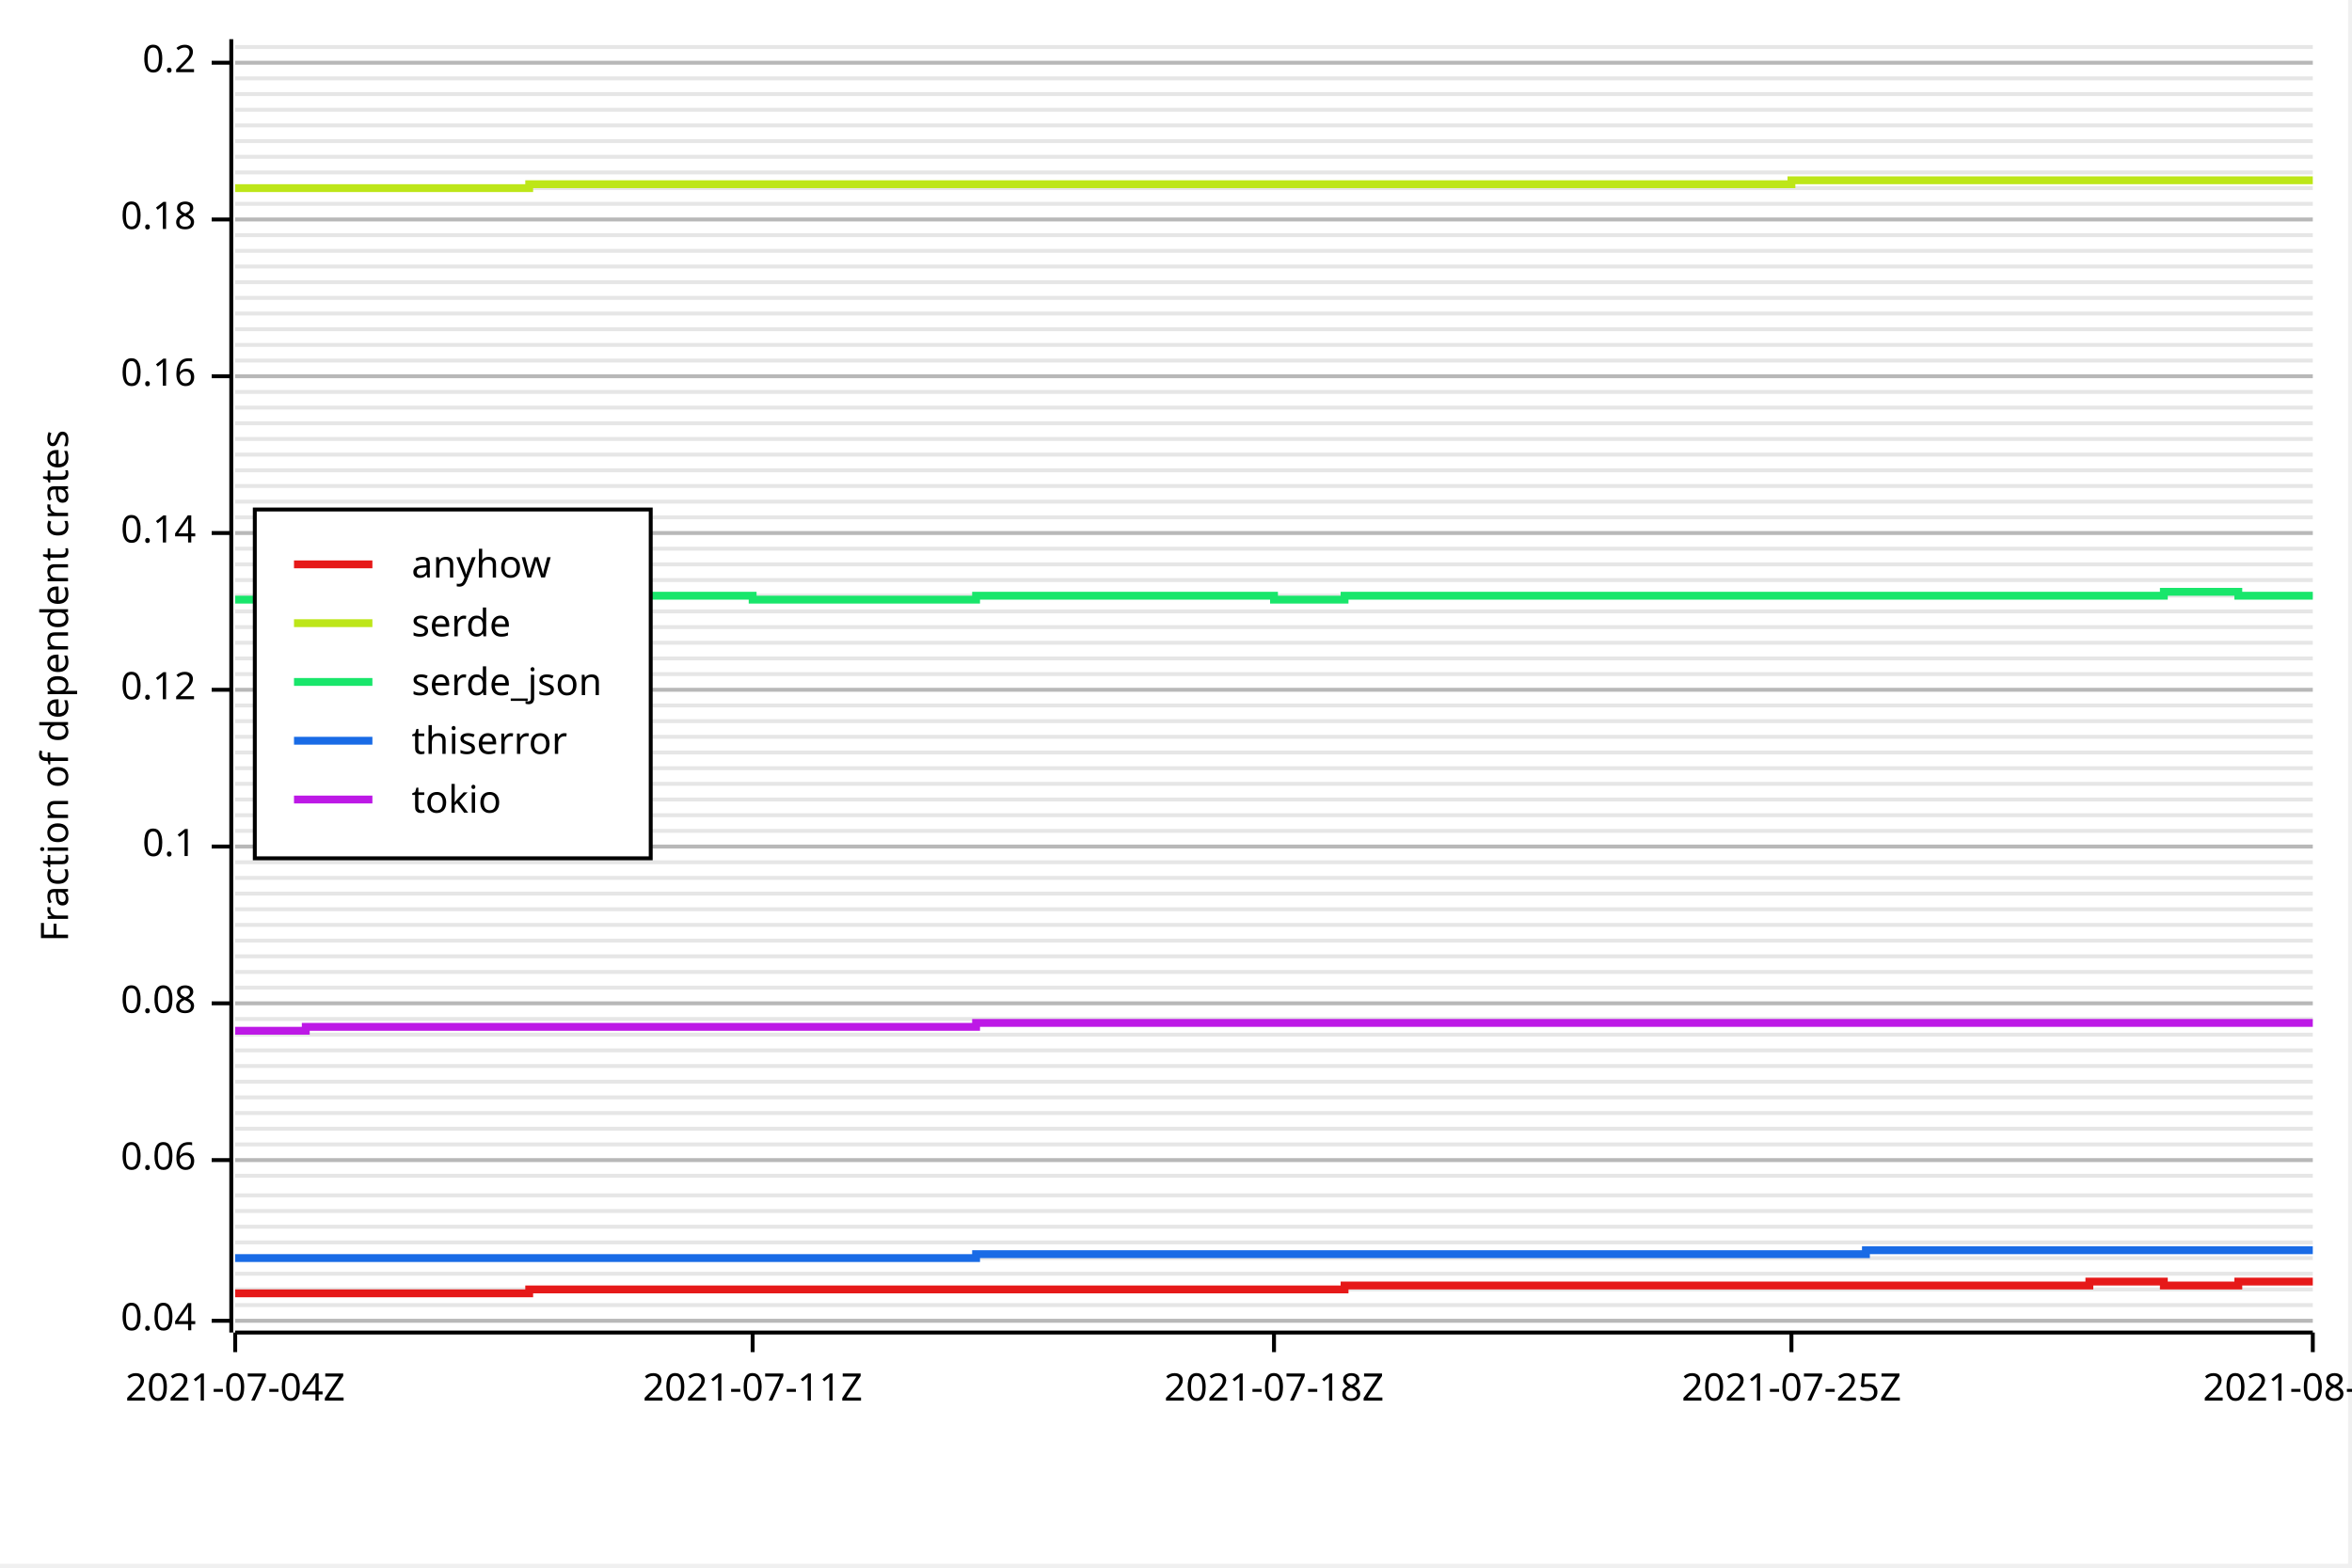
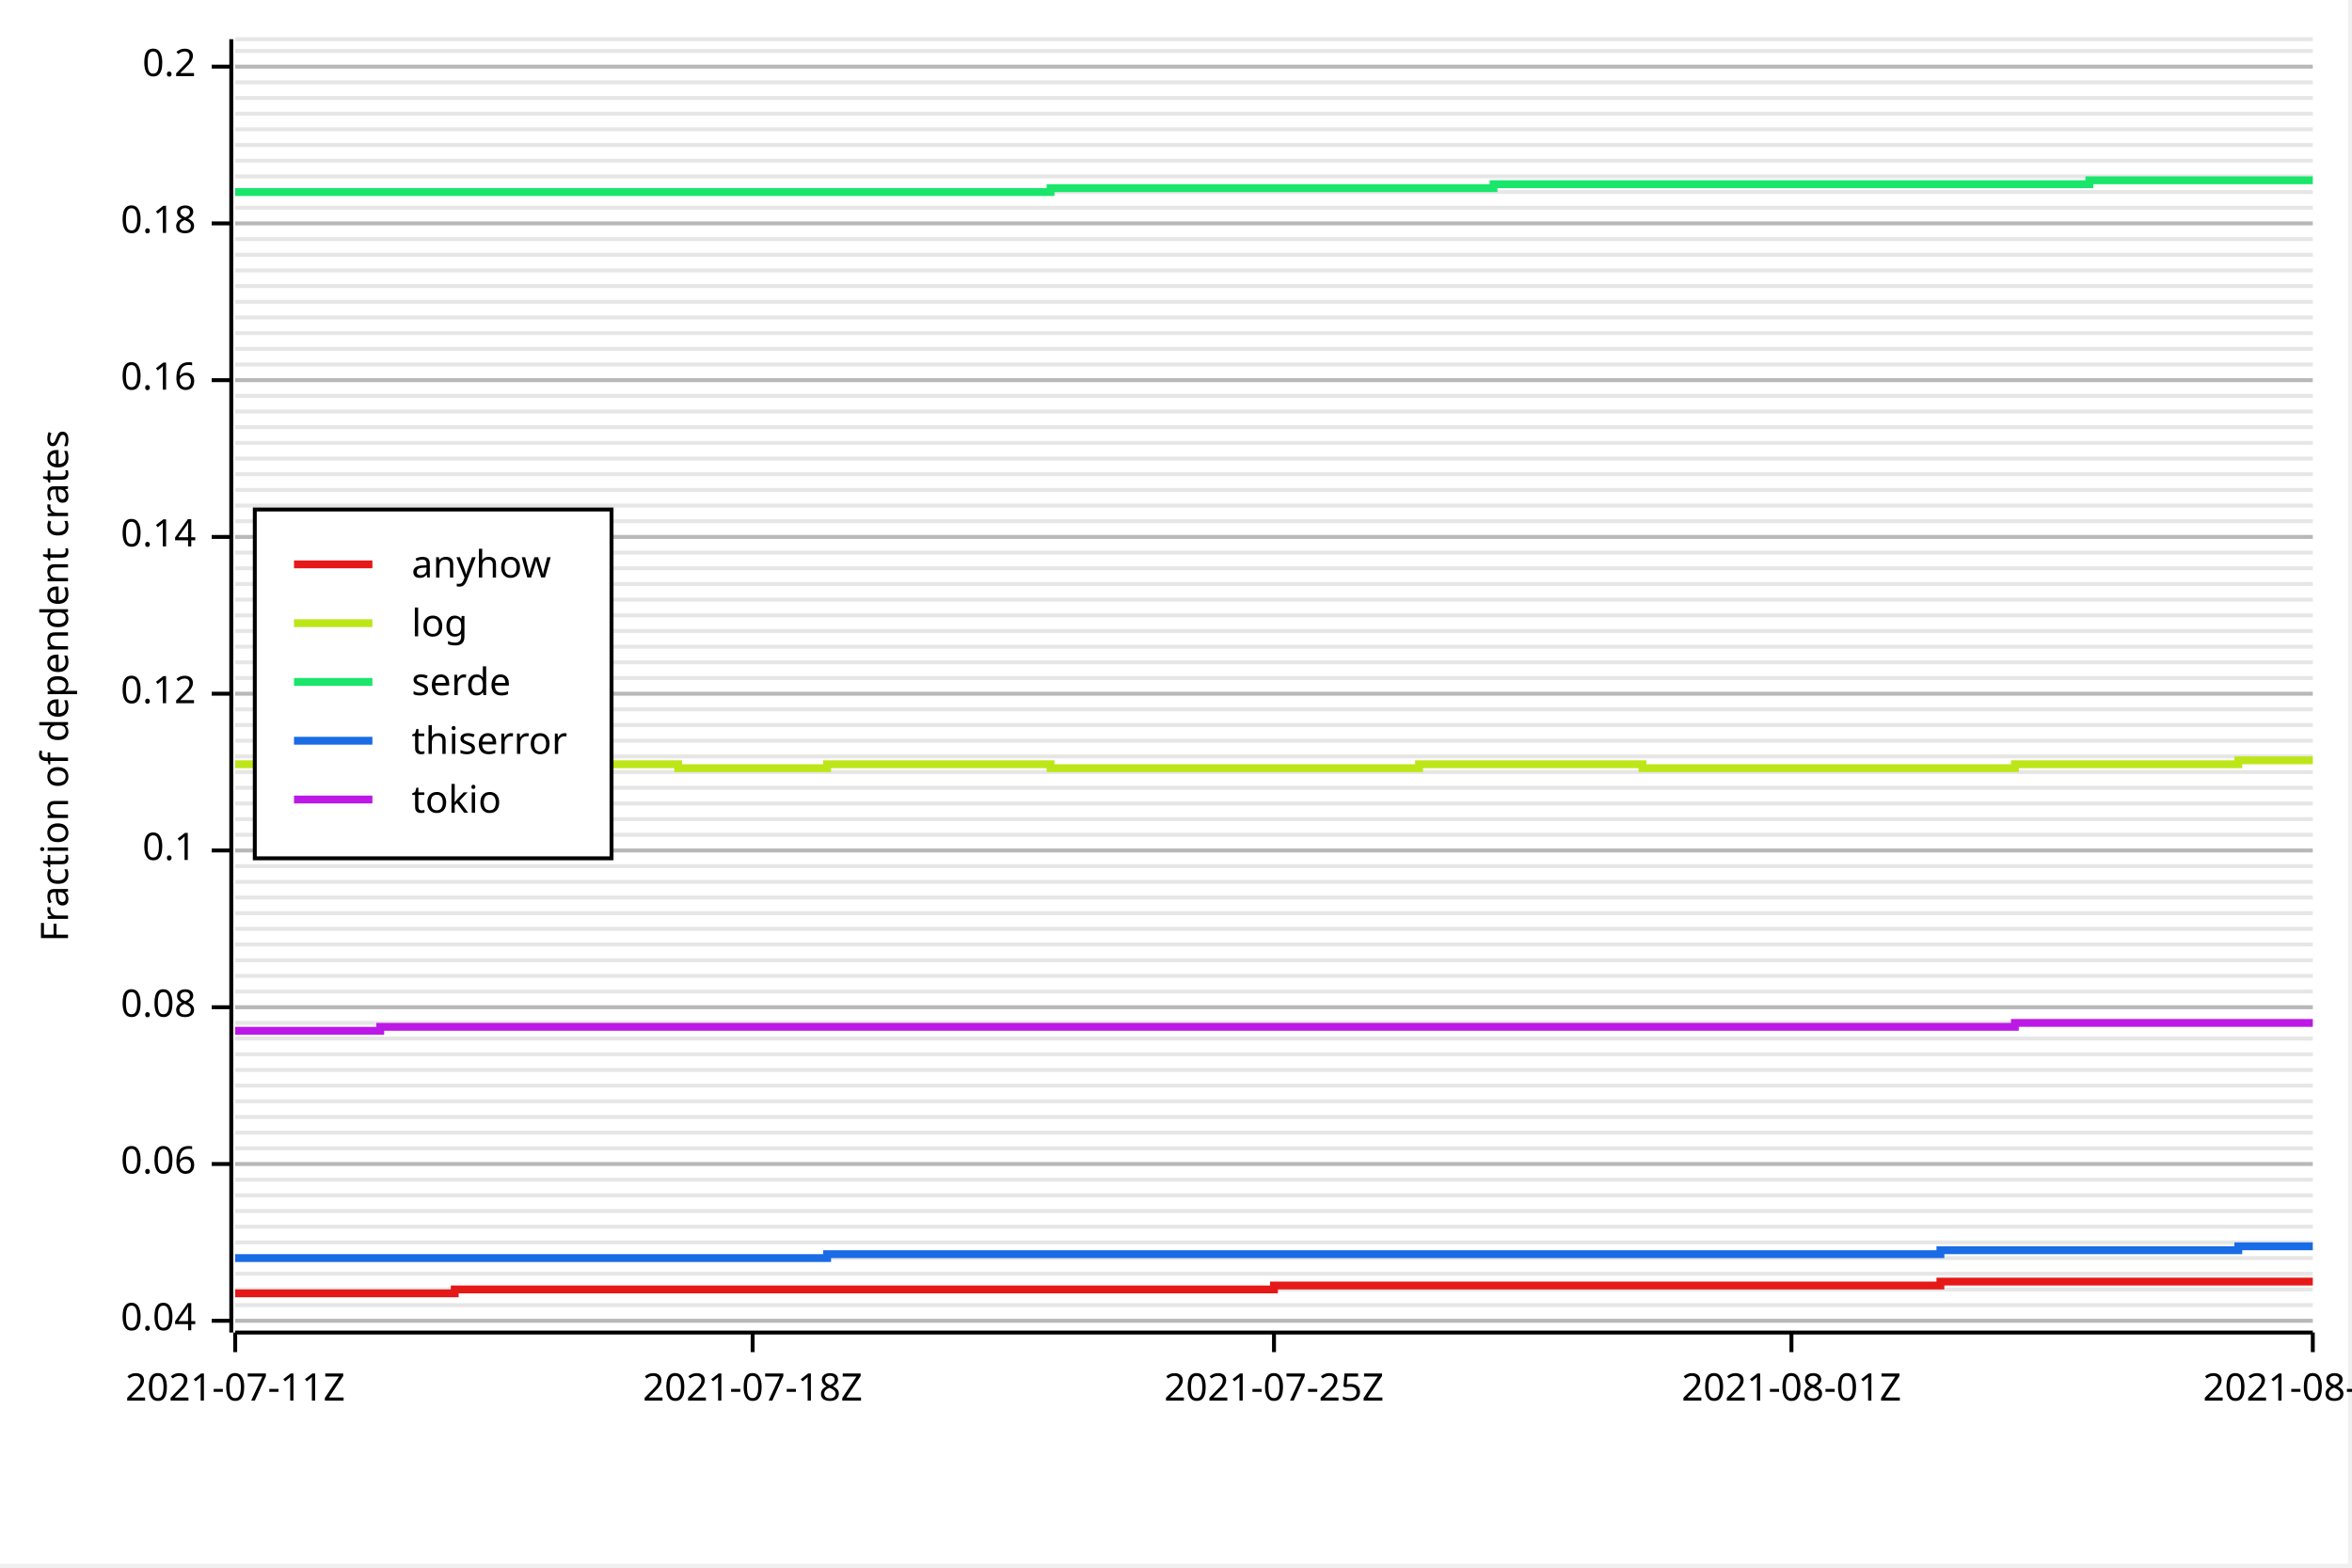
<svg xmlns="http://www.w3.org/2000/svg" width="600" height="400" viewBox="0 0 600 400">
  <rect x="0" y="0" width="599" height="399" opacity="1" fill="#FFFFFF" stroke="none" />
  <line opacity="0.1" stroke="#000000" stroke-width="1" x1="60" y1="337" x2="590" y2="337" />
  <line opacity="0.1" stroke="#000000" stroke-width="1" x1="60" y1="333" x2="590" y2="333" />
  <line opacity="0.1" stroke="#000000" stroke-width="1" x1="60" y1="329" x2="590" y2="329" />
  <line opacity="0.1" stroke="#000000" stroke-width="1" x1="60" y1="325" x2="590" y2="325" />
  <line opacity="0.1" stroke="#000000" stroke-width="1" x1="60" y1="321" x2="590" y2="321" />
  <line opacity="0.1" stroke="#000000" stroke-width="1" x1="60" y1="317" x2="590" y2="317" />
  <line opacity="0.1" stroke="#000000" stroke-width="1" x1="60" y1="313" x2="590" y2="313" />
  <line opacity="0.1" stroke="#000000" stroke-width="1" x1="60" y1="309" x2="590" y2="309" />
  <line opacity="0.1" stroke="#000000" stroke-width="1" x1="60" y1="305" x2="590" y2="305" />
-   <line opacity="0.1" stroke="#000000" stroke-width="1" x1="60" y1="300" x2="590" y2="300" />
-   <line opacity="0.1" stroke="#000000" stroke-width="1" x1="60" y1="296" x2="590" y2="296" />
-   <line opacity="0.1" stroke="#000000" stroke-width="1" x1="60" y1="292" x2="590" y2="292" />
-   <line opacity="0.1" stroke="#000000" stroke-width="1" x1="60" y1="288" x2="590" y2="288" />
-   <line opacity="0.1" stroke="#000000" stroke-width="1" x1="60" y1="284" x2="590" y2="284" />
-   <line opacity="0.1" stroke="#000000" stroke-width="1" x1="60" y1="280" x2="590" y2="280" />
-   <line opacity="0.1" stroke="#000000" stroke-width="1" x1="60" y1="276" x2="590" y2="276" />
-   <line opacity="0.1" stroke="#000000" stroke-width="1" x1="60" y1="272" x2="590" y2="272" />
-   <line opacity="0.1" stroke="#000000" stroke-width="1" x1="60" y1="268" x2="590" y2="268" />
-   <line opacity="0.1" stroke="#000000" stroke-width="1" x1="60" y1="264" x2="590" y2="264" />
-   <line opacity="0.1" stroke="#000000" stroke-width="1" x1="60" y1="260" x2="590" y2="260" />
-   <line opacity="0.1" stroke="#000000" stroke-width="1" x1="60" y1="256" x2="590" y2="256" />
-   <line opacity="0.1" stroke="#000000" stroke-width="1" x1="60" y1="252" x2="590" y2="252" />
-   <line opacity="0.1" stroke="#000000" stroke-width="1" x1="60" y1="248" x2="590" y2="248" />
-   <line opacity="0.1" stroke="#000000" stroke-width="1" x1="60" y1="244" x2="590" y2="244" />
-   <line opacity="0.1" stroke="#000000" stroke-width="1" x1="60" y1="240" x2="590" y2="240" />
-   <line opacity="0.1" stroke="#000000" stroke-width="1" x1="60" y1="236" x2="590" y2="236" />
-   <line opacity="0.1" stroke="#000000" stroke-width="1" x1="60" y1="232" x2="590" y2="232" />
-   <line opacity="0.1" stroke="#000000" stroke-width="1" x1="60" y1="228" x2="590" y2="228" />
-   <line opacity="0.1" stroke="#000000" stroke-width="1" x1="60" y1="224" x2="590" y2="224" />
-   <line opacity="0.1" stroke="#000000" stroke-width="1" x1="60" y1="220" x2="590" y2="220" />
-   <line opacity="0.1" stroke="#000000" stroke-width="1" x1="60" y1="216" x2="590" y2="216" />
-   <line opacity="0.1" stroke="#000000" stroke-width="1" x1="60" y1="212" x2="590" y2="212" />
-   <line opacity="0.1" stroke="#000000" stroke-width="1" x1="60" y1="208" x2="590" y2="208" />
-   <line opacity="0.1" stroke="#000000" stroke-width="1" x1="60" y1="204" x2="590" y2="204" />
-   <line opacity="0.1" stroke="#000000" stroke-width="1" x1="60" y1="200" x2="590" y2="200" />
-   <line opacity="0.1" stroke="#000000" stroke-width="1" x1="60" y1="196" x2="590" y2="196" />
-   <line opacity="0.1" stroke="#000000" stroke-width="1" x1="60" y1="192" x2="590" y2="192" />
-   <line opacity="0.1" stroke="#000000" stroke-width="1" x1="60" y1="188" x2="590" y2="188" />
-   <line opacity="0.1" stroke="#000000" stroke-width="1" x1="60" y1="184" x2="590" y2="184" />
-   <line opacity="0.1" stroke="#000000" stroke-width="1" x1="60" y1="180" x2="590" y2="180" />
-   <line opacity="0.1" stroke="#000000" stroke-width="1" x1="60" y1="176" x2="590" y2="176" />
-   <line opacity="0.1" stroke="#000000" stroke-width="1" x1="60" y1="172" x2="590" y2="172" />
-   <line opacity="0.1" stroke="#000000" stroke-width="1" x1="60" y1="168" x2="590" y2="168" />
-   <line opacity="0.1" stroke="#000000" stroke-width="1" x1="60" y1="164" x2="590" y2="164" />
-   <line opacity="0.1" stroke="#000000" stroke-width="1" x1="60" y1="160" x2="590" y2="160" />
-   <line opacity="0.1" stroke="#000000" stroke-width="1" x1="60" y1="156" x2="590" y2="156" />
-   <line opacity="0.1" stroke="#000000" stroke-width="1" x1="60" y1="152" x2="590" y2="152" />
-   <line opacity="0.1" stroke="#000000" stroke-width="1" x1="60" y1="148" x2="590" y2="148" />
-   <line opacity="0.1" stroke="#000000" stroke-width="1" x1="60" y1="144" x2="590" y2="144" />
-   <line opacity="0.1" stroke="#000000" stroke-width="1" x1="60" y1="140" x2="590" y2="140" />
-   <line opacity="0.1" stroke="#000000" stroke-width="1" x1="60" y1="136" x2="590" y2="136" />
-   <line opacity="0.1" stroke="#000000" stroke-width="1" x1="60" y1="132" x2="590" y2="132" />
-   <line opacity="0.1" stroke="#000000" stroke-width="1" x1="60" y1="128" x2="590" y2="128" />
-   <line opacity="0.1" stroke="#000000" stroke-width="1" x1="60" y1="124" x2="590" y2="124" />
-   <line opacity="0.1" stroke="#000000" stroke-width="1" x1="60" y1="120" x2="590" y2="120" />
-   <line opacity="0.1" stroke="#000000" stroke-width="1" x1="60" y1="116" x2="590" y2="116" />
-   <line opacity="0.1" stroke="#000000" stroke-width="1" x1="60" y1="112" x2="590" y2="112" />
-   <line opacity="0.1" stroke="#000000" stroke-width="1" x1="60" y1="108" x2="590" y2="108" />
-   <line opacity="0.1" stroke="#000000" stroke-width="1" x1="60" y1="104" x2="590" y2="104" />
-   <line opacity="0.1" stroke="#000000" stroke-width="1" x1="60" y1="100" x2="590" y2="100" />
-   <line opacity="0.1" stroke="#000000" stroke-width="1" x1="60" y1="96" x2="590" y2="96" />
-   <line opacity="0.1" stroke="#000000" stroke-width="1" x1="60" y1="92" x2="590" y2="92" />
-   <line opacity="0.1" stroke="#000000" stroke-width="1" x1="60" y1="88" x2="590" y2="88" />
-   <line opacity="0.1" stroke="#000000" stroke-width="1" x1="60" y1="84" x2="590" y2="84" />
-   <line opacity="0.1" stroke="#000000" stroke-width="1" x1="60" y1="80" x2="590" y2="80" />
-   <line opacity="0.1" stroke="#000000" stroke-width="1" x1="60" y1="76" x2="590" y2="76" />
-   <line opacity="0.1" stroke="#000000" stroke-width="1" x1="60" y1="72" x2="590" y2="72" />
-   <line opacity="0.1" stroke="#000000" stroke-width="1" x1="60" y1="68" x2="590" y2="68" />
-   <line opacity="0.1" stroke="#000000" stroke-width="1" x1="60" y1="64" x2="590" y2="64" />
-   <line opacity="0.1" stroke="#000000" stroke-width="1" x1="60" y1="60" x2="590" y2="60" />
-   <line opacity="0.1" stroke="#000000" stroke-width="1" x1="60" y1="56" x2="590" y2="56" />
-   <line opacity="0.1" stroke="#000000" stroke-width="1" x1="60" y1="52" x2="590" y2="52" />
-   <line opacity="0.1" stroke="#000000" stroke-width="1" x1="60" y1="48" x2="590" y2="48" />
-   <line opacity="0.1" stroke="#000000" stroke-width="1" x1="60" y1="44" x2="590" y2="44" />
-   <line opacity="0.1" stroke="#000000" stroke-width="1" x1="60" y1="40" x2="590" y2="40" />
-   <line opacity="0.1" stroke="#000000" stroke-width="1" x1="60" y1="36" x2="590" y2="36" />
-   <line opacity="0.1" stroke="#000000" stroke-width="1" x1="60" y1="32" x2="590" y2="32" />
-   <line opacity="0.1" stroke="#000000" stroke-width="1" x1="60" y1="28" x2="590" y2="28" />
-   <line opacity="0.1" stroke="#000000" stroke-width="1" x1="60" y1="24" x2="590" y2="24" />
-   <line opacity="0.1" stroke="#000000" stroke-width="1" x1="60" y1="20" x2="590" y2="20" />
-   <line opacity="0.1" stroke="#000000" stroke-width="1" x1="60" y1="16" x2="590" y2="16" />
-   <line opacity="0.1" stroke="#000000" stroke-width="1" x1="60" y1="12" x2="590" y2="12" />
+   <line opacity="0.1" stroke="#000000" stroke-width="1" x1="60" y1="301" x2="590" y2="301" />
+   <line opacity="0.1" stroke="#000000" stroke-width="1" x1="60" y1="297" x2="590" y2="297" />
+   <line opacity="0.1" stroke="#000000" stroke-width="1" x1="60" y1="293" x2="590" y2="293" />
+   <line opacity="0.1" stroke="#000000" stroke-width="1" x1="60" y1="289" x2="590" y2="289" />
+   <line opacity="0.1" stroke="#000000" stroke-width="1" x1="60" y1="285" x2="590" y2="285" />
+   <line opacity="0.1" stroke="#000000" stroke-width="1" x1="60" y1="281" x2="590" y2="281" />
+   <line opacity="0.1" stroke="#000000" stroke-width="1" x1="60" y1="277" x2="590" y2="277" />
+   <line opacity="0.1" stroke="#000000" stroke-width="1" x1="60" y1="273" x2="590" y2="273" />
+   <line opacity="0.1" stroke="#000000" stroke-width="1" x1="60" y1="269" x2="590" y2="269" />
+   <line opacity="0.1" stroke="#000000" stroke-width="1" x1="60" y1="265" x2="590" y2="265" />
+   <line opacity="0.1" stroke="#000000" stroke-width="1" x1="60" y1="261" x2="590" y2="261" />
+   <line opacity="0.1" stroke="#000000" stroke-width="1" x1="60" y1="257" x2="590" y2="257" />
+   <line opacity="0.1" stroke="#000000" stroke-width="1" x1="60" y1="253" x2="590" y2="253" />
+   <line opacity="0.1" stroke="#000000" stroke-width="1" x1="60" y1="249" x2="590" y2="249" />
+   <line opacity="0.1" stroke="#000000" stroke-width="1" x1="60" y1="245" x2="590" y2="245" />
+   <line opacity="0.1" stroke="#000000" stroke-width="1" x1="60" y1="241" x2="590" y2="241" />
+   <line opacity="0.1" stroke="#000000" stroke-width="1" x1="60" y1="237" x2="590" y2="237" />
+   <line opacity="0.1" stroke="#000000" stroke-width="1" x1="60" y1="233" x2="590" y2="233" />
+   <line opacity="0.1" stroke="#000000" stroke-width="1" x1="60" y1="229" x2="590" y2="229" />
+   <line opacity="0.1" stroke="#000000" stroke-width="1" x1="60" y1="225" x2="590" y2="225" />
+   <line opacity="0.1" stroke="#000000" stroke-width="1" x1="60" y1="221" x2="590" y2="221" />
+   <line opacity="0.1" stroke="#000000" stroke-width="1" x1="60" y1="217" x2="590" y2="217" />
+   <line opacity="0.1" stroke="#000000" stroke-width="1" x1="60" y1="213" x2="590" y2="213" />
+   <line opacity="0.1" stroke="#000000" stroke-width="1" x1="60" y1="209" x2="590" y2="209" />
+   <line opacity="0.1" stroke="#000000" stroke-width="1" x1="60" y1="205" x2="590" y2="205" />
+   <line opacity="0.1" stroke="#000000" stroke-width="1" x1="60" y1="201" x2="590" y2="201" />
+   <line opacity="0.1" stroke="#000000" stroke-width="1" x1="60" y1="197" x2="590" y2="197" />
+   <line opacity="0.1" stroke="#000000" stroke-width="1" x1="60" y1="193" x2="590" y2="193" />
+   <line opacity="0.1" stroke="#000000" stroke-width="1" x1="60" y1="189" x2="590" y2="189" />
+   <line opacity="0.1" stroke="#000000" stroke-width="1" x1="60" y1="185" x2="590" y2="185" />
+   <line opacity="0.1" stroke="#000000" stroke-width="1" x1="60" y1="181" x2="590" y2="181" />
+   <line opacity="0.1" stroke="#000000" stroke-width="1" x1="60" y1="177" x2="590" y2="177" />
+   <line opacity="0.1" stroke="#000000" stroke-width="1" x1="60" y1="173" x2="590" y2="173" />
+   <line opacity="0.1" stroke="#000000" stroke-width="1" x1="60" y1="169" x2="590" y2="169" />
+   <line opacity="0.1" stroke="#000000" stroke-width="1" x1="60" y1="165" x2="590" y2="165" />
+   <line opacity="0.1" stroke="#000000" stroke-width="1" x1="60" y1="161" x2="590" y2="161" />
+   <line opacity="0.1" stroke="#000000" stroke-width="1" x1="60" y1="157" x2="590" y2="157" />
+   <line opacity="0.1" stroke="#000000" stroke-width="1" x1="60" y1="153" x2="590" y2="153" />
+   <line opacity="0.1" stroke="#000000" stroke-width="1" x1="60" y1="149" x2="590" y2="149" />
+   <line opacity="0.1" stroke="#000000" stroke-width="1" x1="60" y1="145" x2="590" y2="145" />
+   <line opacity="0.1" stroke="#000000" stroke-width="1" x1="60" y1="141" x2="590" y2="141" />
+   <line opacity="0.1" stroke="#000000" stroke-width="1" x1="60" y1="137" x2="590" y2="137" />
+   <line opacity="0.1" stroke="#000000" stroke-width="1" x1="60" y1="133" x2="590" y2="133" />
+   <line opacity="0.1" stroke="#000000" stroke-width="1" x1="60" y1="129" x2="590" y2="129" />
+   <line opacity="0.1" stroke="#000000" stroke-width="1" x1="60" y1="125" x2="590" y2="125" />
+   <line opacity="0.1" stroke="#000000" stroke-width="1" x1="60" y1="121" x2="590" y2="121" />
+   <line opacity="0.1" stroke="#000000" stroke-width="1" x1="60" y1="117" x2="590" y2="117" />
+   <line opacity="0.1" stroke="#000000" stroke-width="1" x1="60" y1="113" x2="590" y2="113" />
+   <line opacity="0.1" stroke="#000000" stroke-width="1" x1="60" y1="109" x2="590" y2="109" />
+   <line opacity="0.1" stroke="#000000" stroke-width="1" x1="60" y1="105" x2="590" y2="105" />
+   <line opacity="0.1" stroke="#000000" stroke-width="1" x1="60" y1="101" x2="590" y2="101" />
+   <line opacity="0.1" stroke="#000000" stroke-width="1" x1="60" y1="97" x2="590" y2="97" />
+   <line opacity="0.1" stroke="#000000" stroke-width="1" x1="60" y1="93" x2="590" y2="93" />
+   <line opacity="0.1" stroke="#000000" stroke-width="1" x1="60" y1="89" x2="590" y2="89" />
+   <line opacity="0.1" stroke="#000000" stroke-width="1" x1="60" y1="85" x2="590" y2="85" />
+   <line opacity="0.1" stroke="#000000" stroke-width="1" x1="60" y1="81" x2="590" y2="81" />
+   <line opacity="0.1" stroke="#000000" stroke-width="1" x1="60" y1="77" x2="590" y2="77" />
+   <line opacity="0.1" stroke="#000000" stroke-width="1" x1="60" y1="73" x2="590" y2="73" />
+   <line opacity="0.1" stroke="#000000" stroke-width="1" x1="60" y1="69" x2="590" y2="69" />
+   <line opacity="0.1" stroke="#000000" stroke-width="1" x1="60" y1="65" x2="590" y2="65" />
+   <line opacity="0.1" stroke="#000000" stroke-width="1" x1="60" y1="61" x2="590" y2="61" />
+   <line opacity="0.1" stroke="#000000" stroke-width="1" x1="60" y1="57" x2="590" y2="57" />
+   <line opacity="0.1" stroke="#000000" stroke-width="1" x1="60" y1="53" x2="590" y2="53" />
+   <line opacity="0.1" stroke="#000000" stroke-width="1" x1="60" y1="49" x2="590" y2="49" />
+   <line opacity="0.1" stroke="#000000" stroke-width="1" x1="60" y1="45" x2="590" y2="45" />
+   <line opacity="0.1" stroke="#000000" stroke-width="1" x1="60" y1="41" x2="590" y2="41" />
+   <line opacity="0.1" stroke="#000000" stroke-width="1" x1="60" y1="37" x2="590" y2="37" />
+   <line opacity="0.1" stroke="#000000" stroke-width="1" x1="60" y1="33" x2="590" y2="33" />
+   <line opacity="0.1" stroke="#000000" stroke-width="1" x1="60" y1="29" x2="590" y2="29" />
+   <line opacity="0.1" stroke="#000000" stroke-width="1" x1="60" y1="25" x2="590" y2="25" />
+   <line opacity="0.1" stroke="#000000" stroke-width="1" x1="60" y1="21" x2="590" y2="21" />
+   <line opacity="0.1" stroke="#000000" stroke-width="1" x1="60" y1="17" x2="590" y2="17" />
+   <line opacity="0.1" stroke="#000000" stroke-width="1" x1="60" y1="13" x2="590" y2="13" />
+   <line opacity="0.1" stroke="#000000" stroke-width="1" x1="60" y1="10" x2="590" y2="10" />
  <text x="10" y="175" dy="0.76em" text-anchor="middle" font-family="sans-serif" font-size="9.677" opacity="1" fill="#000000" transform="rotate(270, 10, 175)">
Fraction of dependent crates
</text>
  <line opacity="0.2" stroke="#000000" stroke-width="1" x1="60" y1="337" x2="590" y2="337" />
-   <line opacity="0.2" stroke="#000000" stroke-width="1" x1="60" y1="296" x2="590" y2="296" />
-   <line opacity="0.2" stroke="#000000" stroke-width="1" x1="60" y1="256" x2="590" y2="256" />
-   <line opacity="0.2" stroke="#000000" stroke-width="1" x1="60" y1="216" x2="590" y2="216" />
-   <line opacity="0.2" stroke="#000000" stroke-width="1" x1="60" y1="176" x2="590" y2="176" />
-   <line opacity="0.2" stroke="#000000" stroke-width="1" x1="60" y1="136" x2="590" y2="136" />
-   <line opacity="0.2" stroke="#000000" stroke-width="1" x1="60" y1="96" x2="590" y2="96" />
-   <line opacity="0.2" stroke="#000000" stroke-width="1" x1="60" y1="56" x2="590" y2="56" />
-   <line opacity="0.2" stroke="#000000" stroke-width="1" x1="60" y1="16" x2="590" y2="16" />
+   <line opacity="0.2" stroke="#000000" stroke-width="1" x1="60" y1="297" x2="590" y2="297" />
+   <line opacity="0.2" stroke="#000000" stroke-width="1" x1="60" y1="257" x2="590" y2="257" />
+   <line opacity="0.2" stroke="#000000" stroke-width="1" x1="60" y1="217" x2="590" y2="217" />
+   <line opacity="0.2" stroke="#000000" stroke-width="1" x1="60" y1="177" x2="590" y2="177" />
+   <line opacity="0.2" stroke="#000000" stroke-width="1" x1="60" y1="137" x2="590" y2="137" />
+   <line opacity="0.2" stroke="#000000" stroke-width="1" x1="60" y1="97" x2="590" y2="97" />
+   <line opacity="0.2" stroke="#000000" stroke-width="1" x1="60" y1="57" x2="590" y2="57" />
+   <line opacity="0.2" stroke="#000000" stroke-width="1" x1="60" y1="17" x2="590" y2="17" />
  <polyline fill="none" opacity="1" stroke="#000000" stroke-width="1" points="59,10 59,340 " />
  <text x="50" y="337" dy="0.5ex" text-anchor="end" font-family="sans-serif" font-size="9.677" opacity="1" fill="#000000">
0.04
</text>
  <polyline fill="none" opacity="1" stroke="#000000" stroke-width="1" points="54,337 59,337 " />
-   <text x="50" y="296" dy="0.5ex" text-anchor="end" font-family="sans-serif" font-size="9.677" opacity="1" fill="#000000">
+   <text x="50" y="297" dy="0.5ex" text-anchor="end" font-family="sans-serif" font-size="9.677" opacity="1" fill="#000000">
0.06
</text>
-   <polyline fill="none" opacity="1" stroke="#000000" stroke-width="1" points="54,296 59,296 " />
-   <text x="50" y="256" dy="0.5ex" text-anchor="end" font-family="sans-serif" font-size="9.677" opacity="1" fill="#000000">
+   <polyline fill="none" opacity="1" stroke="#000000" stroke-width="1" points="54,297 59,297 " />
+   <text x="50" y="257" dy="0.5ex" text-anchor="end" font-family="sans-serif" font-size="9.677" opacity="1" fill="#000000">
0.08
</text>
-   <polyline fill="none" opacity="1" stroke="#000000" stroke-width="1" points="54,256 59,256 " />
-   <text x="50" y="216" dy="0.5ex" text-anchor="end" font-family="sans-serif" font-size="9.677" opacity="1" fill="#000000">
+   <polyline fill="none" opacity="1" stroke="#000000" stroke-width="1" points="54,257 59,257 " />
+   <text x="50" y="217" dy="0.5ex" text-anchor="end" font-family="sans-serif" font-size="9.677" opacity="1" fill="#000000">
0.1
</text>
-   <polyline fill="none" opacity="1" stroke="#000000" stroke-width="1" points="54,216 59,216 " />
-   <text x="50" y="176" dy="0.5ex" text-anchor="end" font-family="sans-serif" font-size="9.677" opacity="1" fill="#000000">
+   <polyline fill="none" opacity="1" stroke="#000000" stroke-width="1" points="54,217 59,217 " />
+   <text x="50" y="177" dy="0.5ex" text-anchor="end" font-family="sans-serif" font-size="9.677" opacity="1" fill="#000000">
0.12
</text>
-   <polyline fill="none" opacity="1" stroke="#000000" stroke-width="1" points="54,176 59,176 " />
-   <text x="50" y="136" dy="0.5ex" text-anchor="end" font-family="sans-serif" font-size="9.677" opacity="1" fill="#000000">
+   <polyline fill="none" opacity="1" stroke="#000000" stroke-width="1" points="54,177 59,177 " />
+   <text x="50" y="137" dy="0.5ex" text-anchor="end" font-family="sans-serif" font-size="9.677" opacity="1" fill="#000000">
0.14
</text>
-   <polyline fill="none" opacity="1" stroke="#000000" stroke-width="1" points="54,136 59,136 " />
-   <text x="50" y="96" dy="0.5ex" text-anchor="end" font-family="sans-serif" font-size="9.677" opacity="1" fill="#000000">
+   <polyline fill="none" opacity="1" stroke="#000000" stroke-width="1" points="54,137 59,137 " />
+   <text x="50" y="97" dy="0.5ex" text-anchor="end" font-family="sans-serif" font-size="9.677" opacity="1" fill="#000000">
0.16
</text>
-   <polyline fill="none" opacity="1" stroke="#000000" stroke-width="1" points="54,96 59,96 " />
-   <text x="50" y="56" dy="0.5ex" text-anchor="end" font-family="sans-serif" font-size="9.677" opacity="1" fill="#000000">
+   <polyline fill="none" opacity="1" stroke="#000000" stroke-width="1" points="54,97 59,97 " />
+   <text x="50" y="57" dy="0.5ex" text-anchor="end" font-family="sans-serif" font-size="9.677" opacity="1" fill="#000000">
0.18
</text>
-   <polyline fill="none" opacity="1" stroke="#000000" stroke-width="1" points="54,56 59,56 " />
-   <text x="50" y="16" dy="0.5ex" text-anchor="end" font-family="sans-serif" font-size="9.677" opacity="1" fill="#000000">
+   <polyline fill="none" opacity="1" stroke="#000000" stroke-width="1" points="54,57 59,57 " />
+   <text x="50" y="17" dy="0.5ex" text-anchor="end" font-family="sans-serif" font-size="9.677" opacity="1" fill="#000000">
0.2
</text>
-   <polyline fill="none" opacity="1" stroke="#000000" stroke-width="1" points="54,16 59,16 " />
+   <polyline fill="none" opacity="1" stroke="#000000" stroke-width="1" points="54,17 59,17 " />
  <polyline fill="none" opacity="1" stroke="#000000" stroke-width="1" points="60,340 590,340 " />
  <text x="60" y="350" dy="0.76em" text-anchor="middle" font-family="sans-serif" font-size="9.677" opacity="1" fill="#000000">
- 2021-07-04Z
+ 2021-07-11Z
</text>
  <polyline fill="none" opacity="1" stroke="#000000" stroke-width="1" points="60,340 60,345 " />
  <text x="192" y="350" dy="0.76em" text-anchor="middle" font-family="sans-serif" font-size="9.677" opacity="1" fill="#000000">
- 2021-07-11Z
+ 2021-07-18Z
</text>
  <polyline fill="none" opacity="1" stroke="#000000" stroke-width="1" points="192,340 192,345 " />
  <text x="325" y="350" dy="0.76em" text-anchor="middle" font-family="sans-serif" font-size="9.677" opacity="1" fill="#000000">
- 2021-07-18Z
+ 2021-07-25Z
</text>
  <polyline fill="none" opacity="1" stroke="#000000" stroke-width="1" points="325,340 325,345 " />
  <text x="457" y="350" dy="0.76em" text-anchor="middle" font-family="sans-serif" font-size="9.677" opacity="1" fill="#000000">
- 2021-07-25Z
+ 2021-08-01Z
</text>
  <polyline fill="none" opacity="1" stroke="#000000" stroke-width="1" points="457,340 457,345 " />
  <text x="590" y="350" dy="0.76em" text-anchor="middle" font-family="sans-serif" font-size="9.677" opacity="1" fill="#000000">
- 2021-08-01Z
+ 2021-08-08Z
</text>
  <polyline fill="none" opacity="1" stroke="#000000" stroke-width="1" points="590,340 590,345 " />
-   <polyline fill="none" opacity="1" stroke="#E61919" stroke-width="2" points="60,330 60,330 78,330 78,330 97,330 97,330 116,330 116,330 135,330 135,329 154,329 154,329 173,329 173,329 192,329 192,329 211,329 211,329 230,329 230,329 249,329 249,329 268,329 268,329 287,329 287,329 306,329 306,329 325,329 325,329 343,329 343,328 362,328 362,328 381,328 381,328 400,328 400,328 419,328 419,328 438,328 438,328 457,328 457,328 476,328 476,328 495,328 495,328 514,328 514,328 533,328 533,327 552,327 552,328 571,328 571,327 590,327 " />
-   <polyline fill="none" opacity="1" stroke="#BDE619" stroke-width="2" points="60,48 60,48 78,48 78,48 97,48 97,48 116,48 116,48 135,48 135,47 154,47 154,47 173,47 173,47 192,47 192,47 211,47 211,47 230,47 230,47 249,47 249,47 268,47 268,47 287,47 287,47 306,47 306,47 325,47 325,47 343,47 343,47 362,47 362,47 381,47 381,47 400,47 400,47 419,47 419,47 438,47 438,47 457,47 457,46 476,46 476,46 495,46 495,46 514,46 514,46 533,46 533,46 552,46 552,46 571,46 571,46 590,46 " />
-   <polyline fill="none" opacity="1" stroke="#19E66B" stroke-width="2" points="60,153 60,153 78,153 78,153 97,153 97,153 116,153 116,153 135,153 135,153 154,153 154,152 173,152 173,152 192,152 192,153 211,153 211,153 230,153 230,153 249,153 249,152 268,152 268,152 287,152 287,152 306,152 306,152 325,152 325,153 343,153 343,152 362,152 362,152 381,152 381,152 400,152 400,152 419,152 419,152 438,152 438,152 457,152 457,152 476,152 476,152 495,152 495,152 514,152 514,152 533,152 533,152 552,152 552,151 571,151 571,152 590,152 " />
-   <polyline fill="none" opacity="1" stroke="#196BE6" stroke-width="2" points="60,321 60,321 78,321 78,321 97,321 97,321 116,321 116,321 135,321 135,321 154,321 154,321 173,321 173,321 192,321 192,321 211,321 211,321 230,321 230,321 249,321 249,320 268,320 268,320 287,320 287,320 306,320 306,320 325,320 325,320 343,320 343,320 362,320 362,320 381,320 381,320 400,320 400,320 419,320 419,320 438,320 438,320 457,320 457,320 476,320 476,319 495,319 495,319 514,319 514,319 533,319 533,319 552,319 552,319 571,319 571,319 590,319 " />
-   <polyline fill="none" opacity="1" stroke="#BD19E6" stroke-width="2" points="60,263 60,263 78,263 78,262 97,262 97,262 116,262 116,262 135,262 135,262 154,262 154,262 173,262 173,262 192,262 192,262 211,262 211,262 230,262 230,262 249,262 249,261 268,261 268,261 287,261 287,261 306,261 306,261 325,261 325,261 343,261 343,261 362,261 362,261 381,261 381,261 400,261 400,261 419,261 419,261 438,261 438,261 457,261 457,261 476,261 476,261 495,261 495,261 514,261 514,261 533,261 533,261 552,261 552,261 571,261 571,261 590,261 " />
-   <rect x="65" y="130" width="101" height="89" opacity="1" fill="#FFFFFF" stroke="none" />
-   <rect x="65" y="130" width="101" height="89" opacity="1" fill="none" stroke="#000000" />
+   <polyline fill="none" opacity="1" stroke="#E61919" stroke-width="2" points="60,330 60,330 78,330 78,330 97,330 97,330 116,330 116,329 135,329 135,329 154,329 154,329 173,329 173,329 192,329 192,329 211,329 211,329 230,329 230,329 249,329 249,329 268,329 268,329 287,329 287,329 306,329 306,329 325,329 325,328 343,328 343,328 362,328 362,328 381,328 381,328 400,328 400,328 419,328 419,328 438,328 438,328 457,328 457,328 476,328 476,328 495,328 495,327 514,327 514,327 533,327 533,327 552,327 552,327 571,327 571,327 590,327 " />
+   <polyline fill="none" opacity="1" stroke="#BDE619" stroke-width="2" points="60,195 60,195 78,195 78,195 97,195 97,195 116,195 116,195 135,195 135,195 154,195 154,195 173,195 173,196 192,196 192,196 211,196 211,195 230,195 230,195 249,195 249,195 268,195 268,196 287,196 287,196 306,196 306,196 325,196 325,196 343,196 343,196 362,196 362,195 381,195 381,195 400,195 400,195 419,195 419,196 438,196 438,196 457,196 457,196 476,196 476,196 495,196 495,196 514,196 514,195 533,195 533,195 552,195 552,195 571,195 571,194 590,194 " />
+   <polyline fill="none" opacity="1" stroke="#19E66B" stroke-width="2" points="60,49 60,49 78,49 78,49 97,49 97,49 116,49 116,49 135,49 135,49 154,49 154,49 173,49 173,49 192,49 192,49 211,49 211,49 230,49 230,49 249,49 249,49 268,49 268,48 287,48 287,48 306,48 306,48 325,48 325,48 343,48 343,48 362,48 362,48 381,48 381,47 400,47 400,47 419,47 419,47 438,47 438,47 457,47 457,47 476,47 476,47 495,47 495,47 514,47 514,47 533,47 533,46 552,46 552,46 571,46 571,46 590,46 " />
+   <polyline fill="none" opacity="1" stroke="#196BE6" stroke-width="2" points="60,321 60,321 78,321 78,321 97,321 97,321 116,321 116,321 135,321 135,321 154,321 154,321 173,321 173,321 192,321 192,321 211,321 211,320 230,320 230,320 249,320 249,320 268,320 268,320 287,320 287,320 306,320 306,320 325,320 325,320 343,320 343,320 362,320 362,320 381,320 381,320 400,320 400,320 419,320 419,320 438,320 438,320 457,320 457,320 476,320 476,320 495,320 495,319 514,319 514,319 533,319 533,319 552,319 552,319 571,319 571,318 590,318 " />
+   <polyline fill="none" opacity="1" stroke="#BD19E6" stroke-width="2" points="60,263 60,263 78,263 78,263 97,263 97,262 116,262 116,262 135,262 135,262 154,262 154,262 173,262 173,262 192,262 192,262 211,262 211,262 230,262 230,262 249,262 249,262 268,262 268,262 287,262 287,262 306,262 306,262 325,262 325,262 343,262 343,262 362,262 362,262 381,262 381,262 400,262 400,262 419,262 419,262 438,262 438,262 457,262 457,262 476,262 476,262 495,262 495,262 514,262 514,261 533,261 533,261 552,261 552,261 571,261 571,261 590,261 " />
+   <rect x="65" y="130" width="91" height="89" opacity="1" fill="#FFFFFF" stroke="none" />
+   <rect x="65" y="130" width="91" height="89" opacity="1" fill="none" stroke="#000000" />
  <text x="105" y="140" dy="0.76em" text-anchor="start" font-family="sans-serif" font-size="9.677" opacity="1" fill="#000000">
anyhow
</text>
  <text x="105" y="155" dy="0.76em" text-anchor="start" font-family="sans-serif" font-size="9.677" opacity="1" fill="#000000">
- serde
+ log
</text>
  <text x="105" y="170" dy="0.76em" text-anchor="start" font-family="sans-serif" font-size="9.677" opacity="1" fill="#000000">
- serde_json
+ serde
</text>
  <text x="105" y="185" dy="0.76em" text-anchor="start" font-family="sans-serif" font-size="9.677" opacity="1" fill="#000000">
thiserror
</text>
  <text x="105" y="200" dy="0.76em" text-anchor="start" font-family="sans-serif" font-size="9.677" opacity="1" fill="#000000">
tokio
</text>
  <polyline fill="none" opacity="1" stroke="#E61919" stroke-width="2" points="75,144 95,144 " />
  <polyline fill="none" opacity="1" stroke="#BDE619" stroke-width="2" points="75,159 95,159 " />
  <polyline fill="none" opacity="1" stroke="#19E66B" stroke-width="2" points="75,174 95,174 " />
  <polyline fill="none" opacity="1" stroke="#196BE6" stroke-width="2" points="75,189 95,189 " />
  <polyline fill="none" opacity="1" stroke="#BD19E6" stroke-width="2" points="75,204 95,204 " />
</svg>
